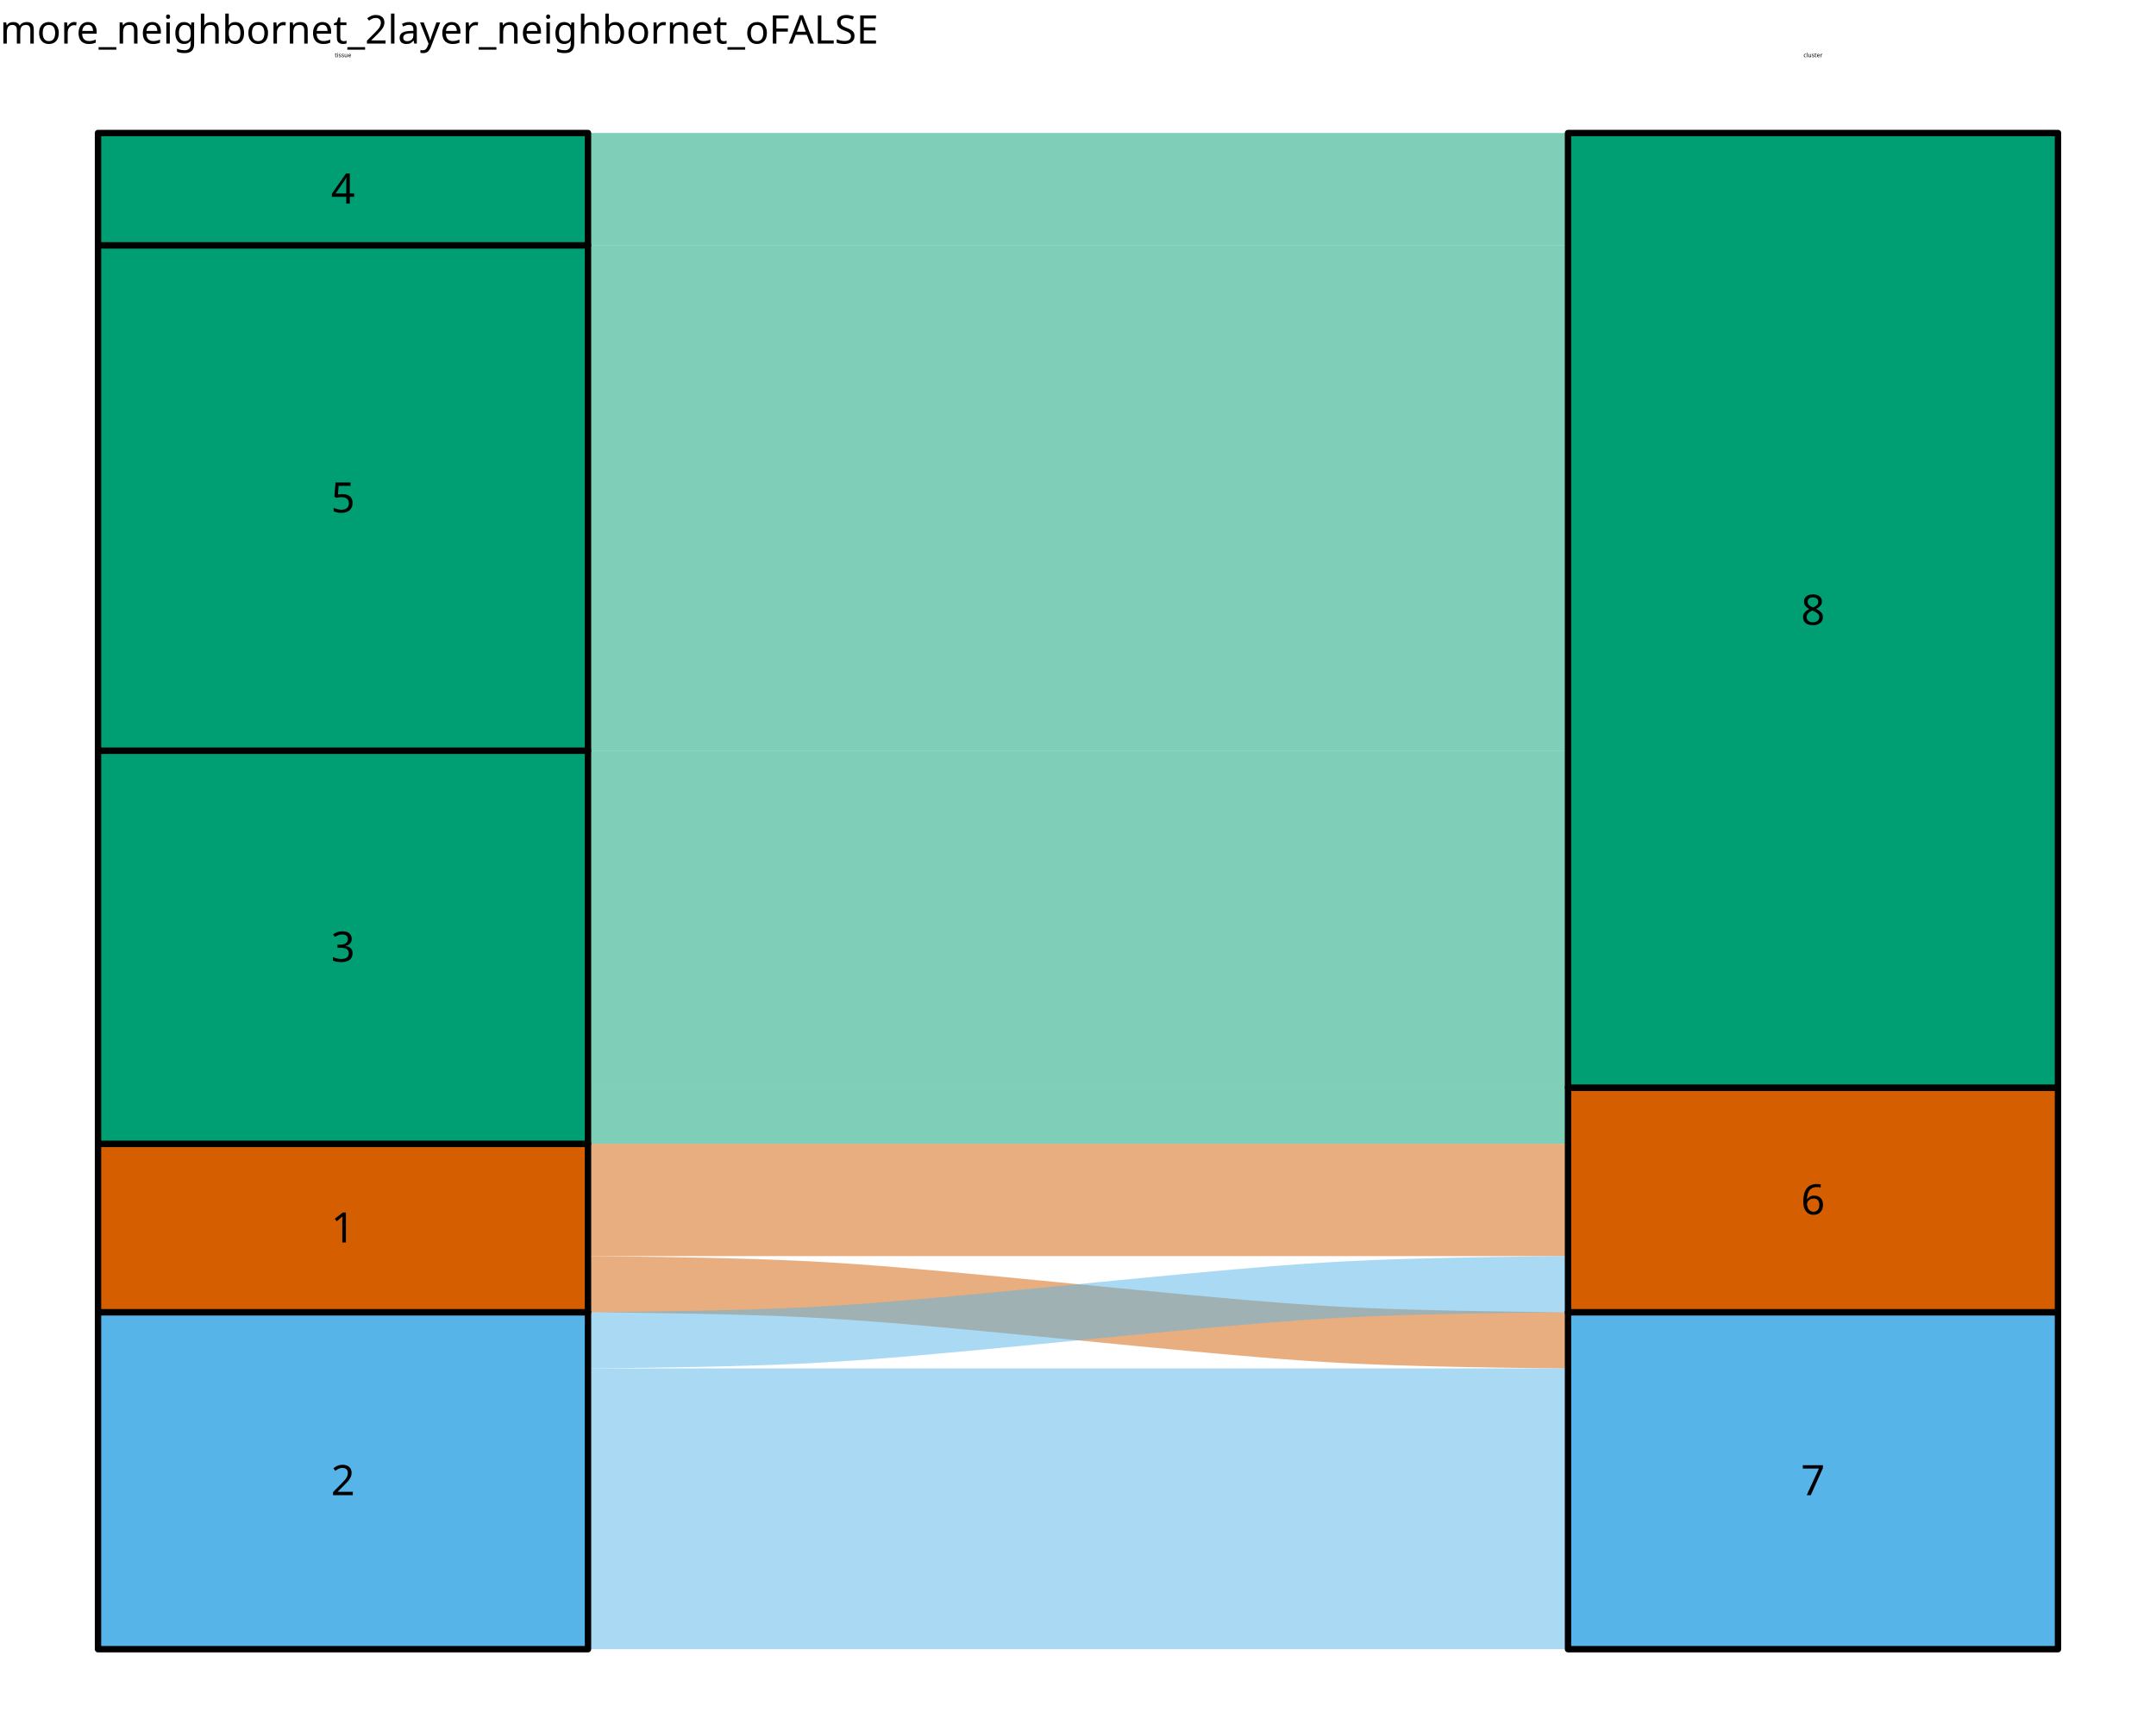
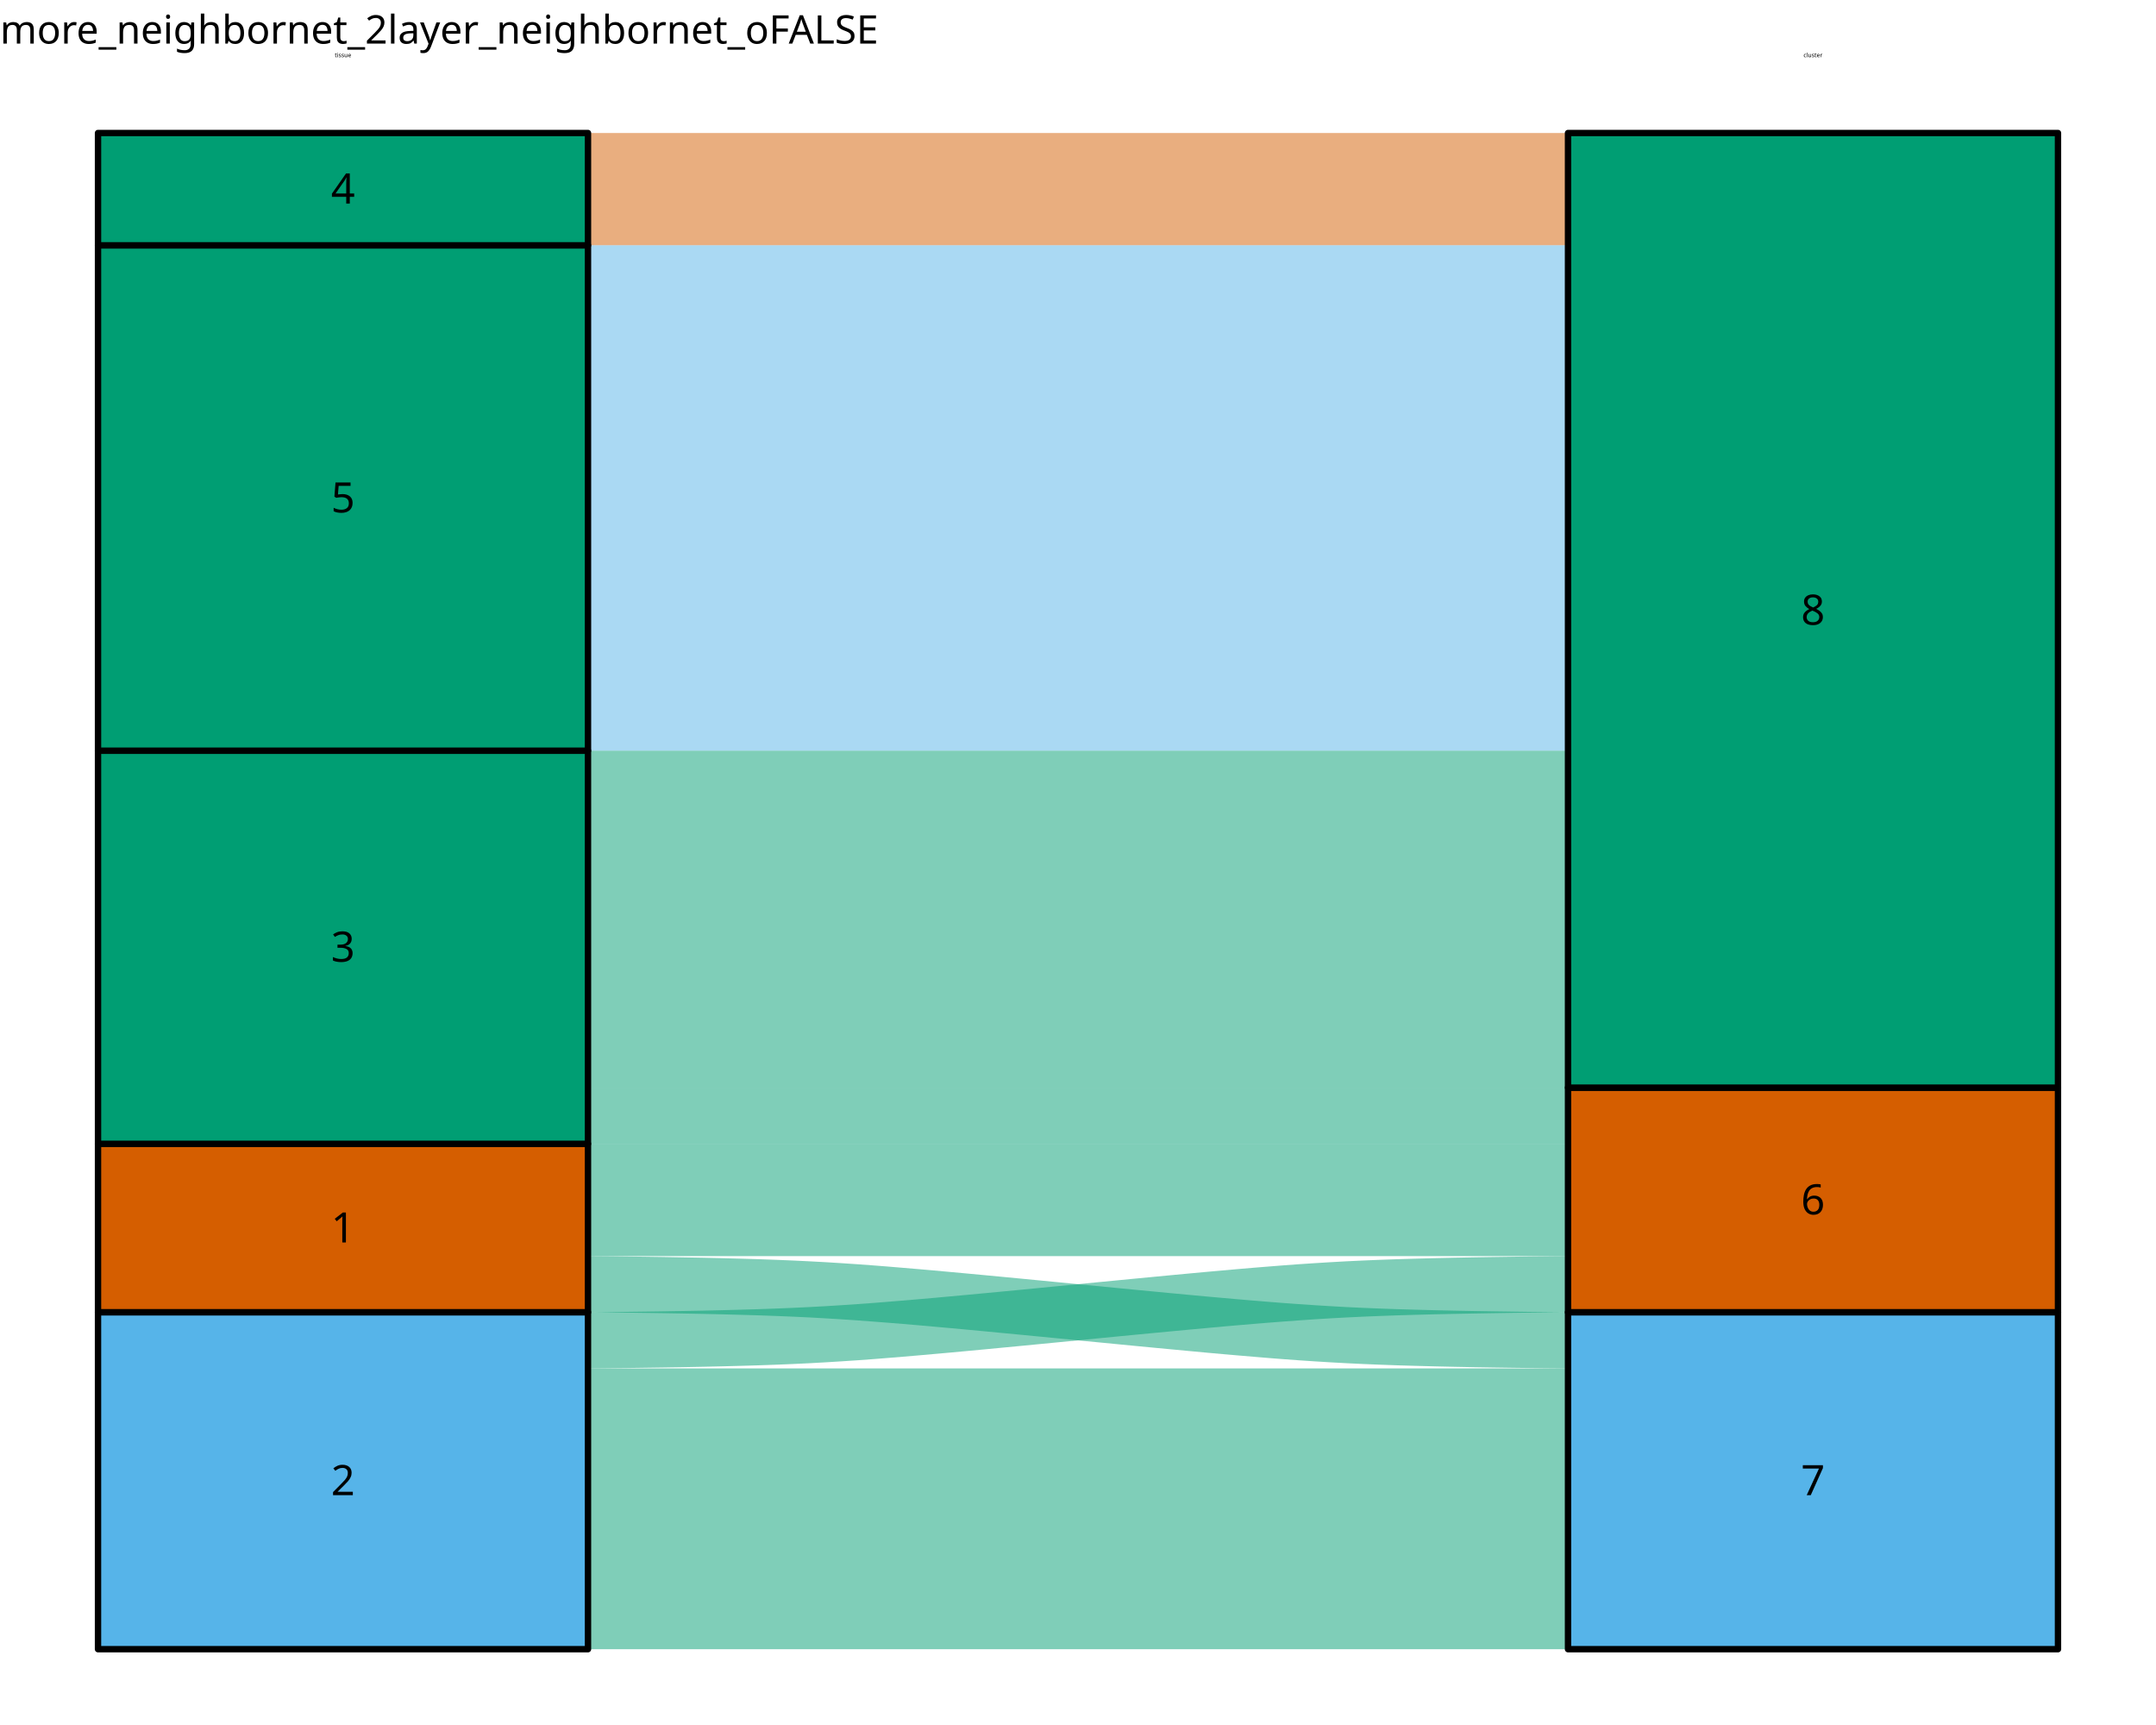
<svg xmlns="http://www.w3.org/2000/svg" class="svglite" data-engine-version="2.0" width="720.00pt" height="576.00pt" viewBox="0 0 720.00 576.00">
  <defs>
    <style type="text/css">
    .svglite line, .svglite polyline, .svglite polygon, .svglite path, .svglite rect, .svglite circle {
      fill: none;
      stroke: #000000;
      stroke-linecap: round;
      stroke-linejoin: round;
      stroke-miterlimit: 10.00;
    }
  </style>
  </defs>
  <rect width="100%" height="100%" style="stroke: none; fill: #FFFFFF;" />
  <defs>
    <clipPath id="cpMC4wMHw3MjAuMDB8MC4wMHw1NzYuMDA=">
      <rect x="0.00" y="0.00" width="720.00" height="576.00" />
    </clipPath>
  </defs>
  <g clip-path="url(#cpMC4wMHw3MjAuMDB8MC4wMHw1NzYuMDA=)">
</g>
  <defs>
    <clipPath id="cpMC4wMHw3MjAuMDB8MTkuMTB8NTc2LjAw">
      <rect x="0.00" y="19.10" width="720.00" height="556.90" />
    </clipPath>
  </defs>
  <g clip-path="url(#cpMC4wMHw3MjAuMDB8MTkuMTB8NTc2LjAw)">
-     <polygon points="32.73,81.91 196.36,81.91 196.45,81.91 197.01,81.91 198.41,81.91 200.89,81.91 204.54,81.91 209.29,81.91 214.95,81.91 221.23,81.91 227.85,81.91 234.56,81.91 241.16,81.91 247.54,81.91 253.64,81.91 259.46,81.91 265.06,81.91 270.48,81.91 275.82,81.91 281.16,81.91 286.58,81.91 291.82,81.91 296.61,81.91 301.55,81.91 306.68,81.91 312.00,81.91 317.51,81.91 323.22,81.91 329.12,81.91 335.18,81.91 341.38,81.91 347.70,81.91 354.10,81.91 360.53,81.91 366.95,81.91 373.34,81.91 379.64,81.91 385.82,81.91 391.86,81.91 397.73,81.91 403.40,81.91 408.89,81.91 414.17,81.91 419.27,81.91 424.19,81.91 428.18,81.91 433.74,81.91 439.15,81.91 444.48,81.91 449.82,81.91 455.26,81.91 460.86,81.91 466.70,81.91 472.82,81.91 479.21,81.91 485.82,81.91 492.53,81.91 499.14,81.91 505.39,81.91 511.01,81.91 515.70,81.91 519.29,81.91 521.70,81.91 523.04,81.91 523.56,81.91 523.64,81.91 687.27,81.91 687.27,44.41 523.64,44.41 523.55,44.41 522.99,44.41 521.59,44.41 519.11,44.41 515.46,44.41 510.71,44.41 505.05,44.41 498.77,44.41 492.15,44.41 485.44,44.41 478.84,44.41 472.46,44.41 466.36,44.41 460.54,44.41 454.94,44.41 449.52,44.41 444.18,44.41 438.84,44.41 433.42,44.41 428.18,44.41 423.39,44.41 418.45,44.41 413.32,44.41 408.00,44.41 402.49,44.41 396.78,44.41 390.88,44.41 384.82,44.41 378.62,44.41 372.30,44.41 365.90,44.41 359.47,44.41 353.05,44.41 346.66,44.41 340.36,44.41 334.18,44.41 328.14,44.41 322.27,44.41 316.60,44.41 311.11,44.41 305.83,44.41 300.73,44.41 295.81,44.41 291.82,44.41 286.26,44.41 280.85,44.41 275.52,44.41 270.18,44.41 264.74,44.41 259.14,44.41 253.30,44.41 247.18,44.41 240.79,44.41 234.18,44.41 227.47,44.41 220.86,44.41 214.61,44.41 208.99,44.41 204.30,44.41 200.71,44.41 198.30,44.41 196.96,44.41 196.44,44.41 196.36,44.41 32.73,44.41 " style="stroke-width: 1.07; stroke: none; fill: #009E73; fill-opacity: 0.50;" />
-     <polygon points="32.73,250.67 196.36,250.67 196.45,250.67 197.01,250.67 198.41,250.67 200.89,250.67 204.54,250.67 209.29,250.67 214.95,250.67 221.23,250.67 227.85,250.67 234.56,250.67 241.16,250.67 247.54,250.67 253.64,250.67 259.46,250.67 265.06,250.67 270.48,250.67 275.82,250.67 281.16,250.67 286.58,250.67 291.82,250.67 296.61,250.67 301.55,250.67 306.68,250.67 312.00,250.67 317.51,250.67 323.22,250.67 329.12,250.67 335.18,250.67 341.38,250.67 347.70,250.67 354.10,250.67 360.53,250.67 366.95,250.67 373.34,250.67 379.64,250.67 385.82,250.67 391.86,250.67 397.73,250.67 403.40,250.67 408.89,250.67 414.17,250.67 419.27,250.67 424.19,250.67 428.18,250.67 433.74,250.67 439.15,250.67 444.48,250.67 449.82,250.67 455.26,250.67 460.86,250.67 466.70,250.67 472.82,250.67 479.21,250.67 485.82,250.67 492.53,250.67 499.14,250.67 505.39,250.67 511.01,250.67 515.70,250.67 519.29,250.67 521.70,250.67 523.04,250.67 523.56,250.67 523.64,250.67 687.27,250.67 687.27,81.91 523.64,81.91 523.55,81.91 522.99,81.91 521.59,81.91 519.11,81.91 515.46,81.91 510.71,81.91 505.05,81.91 498.77,81.91 492.15,81.91 485.44,81.91 478.84,81.91 472.46,81.91 466.36,81.91 460.54,81.91 454.94,81.91 449.52,81.91 444.18,81.91 438.84,81.91 433.42,81.91 428.18,81.91 423.39,81.91 418.45,81.91 413.32,81.91 408.00,81.91 402.49,81.91 396.78,81.91 390.88,81.91 384.82,81.91 378.62,81.91 372.30,81.91 365.90,81.91 359.47,81.91 353.05,81.91 346.66,81.91 340.36,81.91 334.18,81.91 328.14,81.91 322.27,81.91 316.60,81.91 311.11,81.91 305.83,81.91 300.73,81.91 295.81,81.91 291.82,81.91 286.26,81.91 280.85,81.91 275.52,81.91 270.18,81.91 264.74,81.91 259.14,81.91 253.30,81.91 247.18,81.91 240.79,81.91 234.18,81.91 227.47,81.91 220.86,81.91 214.61,81.91 208.99,81.91 204.30,81.91 200.71,81.91 198.30,81.91 196.96,81.91 196.44,81.91 196.36,81.91 32.73,81.91 " style="stroke-width: 1.07; stroke: none; fill: #009E73; fill-opacity: 0.50;" />
+     <polygon points="32.73,81.91 196.36,81.91 196.45,81.91 197.01,81.91 198.41,81.91 200.89,81.91 204.54,81.91 209.29,81.91 214.95,81.91 221.23,81.91 227.85,81.91 234.56,81.91 241.16,81.91 247.54,81.91 253.64,81.91 259.46,81.91 265.06,81.91 270.48,81.91 275.82,81.91 281.16,81.91 286.58,81.91 291.82,81.91 296.61,81.91 301.55,81.91 306.68,81.91 312.00,81.91 317.51,81.91 323.22,81.91 329.12,81.91 335.18,81.91 341.38,81.91 347.70,81.91 354.10,81.91 360.53,81.91 366.95,81.91 373.34,81.91 379.64,81.91 385.82,81.91 391.86,81.91 397.73,81.91 403.40,81.91 408.89,81.91 414.17,81.91 419.27,81.91 424.19,81.91 428.18,81.91 433.74,81.91 439.15,81.91 444.48,81.91 449.82,81.91 455.26,81.91 460.86,81.91 466.70,81.91 472.82,81.91 479.21,81.91 485.82,81.91 492.53,81.91 499.14,81.91 505.39,81.91 511.01,81.91 515.70,81.91 519.29,81.91 521.70,81.91 523.04,81.91 523.56,81.91 523.64,81.91 687.27,81.91 687.27,44.41 523.64,44.41 523.55,44.41 522.99,44.41 521.59,44.41 519.11,44.41 515.46,44.41 510.71,44.41 505.05,44.41 498.77,44.41 492.15,44.41 485.44,44.41 478.84,44.41 472.46,44.41 466.36,44.41 460.54,44.41 454.94,44.41 449.52,44.41 444.18,44.41 438.84,44.41 433.42,44.41 428.18,44.41 423.39,44.41 418.45,44.41 413.32,44.41 408.00,44.41 402.49,44.41 396.78,44.41 390.88,44.41 384.82,44.41 378.62,44.41 372.30,44.41 365.90,44.41 359.47,44.41 353.05,44.41 346.66,44.41 340.36,44.41 334.18,44.41 328.14,44.41 322.27,44.41 316.60,44.41 311.11,44.41 305.83,44.41 300.73,44.41 295.81,44.41 291.82,44.41 286.26,44.41 280.85,44.41 275.52,44.41 270.18,44.41 264.74,44.41 259.14,44.41 253.30,44.41 247.18,44.41 240.79,44.41 234.18,44.41 227.47,44.41 220.86,44.41 214.61,44.41 208.99,44.41 204.30,44.41 200.71,44.41 198.30,44.41 196.96,44.41 196.44,44.41 196.36,44.41 32.73,44.41 " style="stroke-width: 1.07; stroke: none; fill: #D55E00; fill-opacity: 0.50;" />
+     <polygon points="32.73,250.67 196.36,250.67 196.45,250.67 197.01,250.67 198.41,250.67 200.89,250.67 204.54,250.67 209.29,250.67 214.95,250.67 221.23,250.67 227.85,250.67 234.56,250.67 241.16,250.67 247.54,250.67 253.64,250.67 259.46,250.67 265.06,250.67 270.48,250.67 275.82,250.67 281.16,250.67 286.58,250.67 291.82,250.67 296.61,250.67 301.55,250.67 306.68,250.67 312.00,250.67 317.51,250.67 323.22,250.67 329.12,250.67 335.18,250.67 341.38,250.67 347.70,250.67 354.10,250.67 360.53,250.67 366.95,250.67 373.34,250.67 379.64,250.67 385.82,250.67 391.86,250.67 397.73,250.67 403.40,250.67 408.89,250.67 414.17,250.67 419.27,250.67 424.19,250.67 428.18,250.67 433.74,250.67 439.15,250.67 444.48,250.67 449.82,250.67 455.26,250.67 460.86,250.67 466.70,250.67 472.82,250.67 479.21,250.67 485.82,250.67 492.53,250.67 499.14,250.67 505.39,250.67 511.01,250.67 515.70,250.67 519.29,250.67 521.70,250.67 523.04,250.67 523.56,250.67 523.64,250.67 687.27,250.67 687.27,81.91 523.64,81.91 523.55,81.91 522.99,81.91 521.59,81.91 519.11,81.91 515.46,81.91 510.71,81.91 505.05,81.91 498.77,81.91 492.15,81.91 485.44,81.91 478.84,81.91 472.46,81.91 466.36,81.91 460.54,81.91 454.94,81.91 449.52,81.91 444.18,81.91 438.84,81.91 433.42,81.91 428.18,81.91 423.39,81.91 418.45,81.91 413.32,81.91 408.00,81.91 402.49,81.91 396.78,81.91 390.88,81.91 384.82,81.91 378.62,81.91 372.30,81.91 365.90,81.91 359.47,81.91 353.05,81.91 346.66,81.91 340.36,81.91 334.18,81.91 328.14,81.91 322.27,81.91 316.60,81.91 311.11,81.91 305.83,81.91 300.73,81.91 295.81,81.91 291.82,81.91 286.26,81.91 280.85,81.91 275.52,81.91 270.18,81.91 264.74,81.91 259.14,81.91 253.30,81.91 247.18,81.91 240.79,81.91 234.18,81.91 227.47,81.91 220.86,81.91 214.61,81.91 208.99,81.91 204.30,81.91 200.71,81.91 198.30,81.91 196.96,81.91 196.44,81.91 196.36,81.91 32.73,81.91 " style="stroke-width: 1.07; stroke: none; fill: #56B4E9; fill-opacity: 0.50;" />
    <polygon points="32.73,381.93 196.36,381.93 196.45,381.93 197.01,381.93 198.41,381.93 200.89,381.93 204.54,381.93 209.29,381.93 214.95,381.93 221.23,381.93 227.85,381.93 234.56,381.93 241.16,381.93 247.54,381.93 253.64,381.93 259.46,381.93 265.06,381.93 270.48,381.93 275.82,381.93 281.16,381.93 286.58,381.93 291.82,381.93 296.61,381.93 301.55,381.93 306.68,381.93 312.00,381.93 317.51,381.93 323.22,381.93 329.12,381.93 335.18,381.93 341.38,381.93 347.70,381.93 354.10,381.93 360.53,381.93 366.95,381.93 373.34,381.93 379.64,381.93 385.82,381.93 391.86,381.93 397.73,381.93 403.40,381.93 408.89,381.93 414.17,381.93 419.27,381.93 424.19,381.93 428.18,381.93 433.74,381.93 439.15,381.93 444.48,381.93 449.82,381.93 455.26,381.93 460.86,381.93 466.70,381.93 472.82,381.93 479.21,381.93 485.82,381.93 492.53,381.93 499.14,381.93 505.39,381.93 511.01,381.93 515.70,381.93 519.29,381.93 521.70,381.93 523.04,381.93 523.56,381.93 523.64,381.93 687.27,381.93 687.27,363.18 523.64,363.18 523.55,363.18 522.99,363.18 521.59,363.18 519.11,363.18 515.46,363.18 510.71,363.18 505.05,363.18 498.77,363.18 492.15,363.18 485.44,363.18 478.84,363.18 472.46,363.18 466.36,363.18 460.54,363.18 454.94,363.18 449.52,363.18 444.18,363.18 438.84,363.18 433.42,363.18 428.18,363.18 423.39,363.18 418.45,363.18 413.32,363.18 408.00,363.18 402.49,363.18 396.78,363.18 390.88,363.18 384.82,363.18 378.62,363.18 372.30,363.18 365.90,363.18 359.47,363.18 353.05,363.18 346.66,363.18 340.36,363.18 334.18,363.18 328.14,363.18 322.27,363.18 316.60,363.18 311.11,363.18 305.83,363.18 300.73,363.18 295.81,363.18 291.82,363.18 286.26,363.18 280.85,363.18 275.52,363.18 270.18,363.18 264.74,363.18 259.14,363.18 253.30,363.18 247.18,363.18 240.79,363.18 234.18,363.18 227.47,363.18 220.86,363.18 214.61,363.18 208.99,363.18 204.30,363.18 200.71,363.18 198.30,363.18 196.96,363.18 196.44,363.18 196.36,363.18 32.73,363.18 " style="stroke-width: 1.07; stroke: none; fill: #009E73; fill-opacity: 0.50;" />
    <polygon points="32.73,363.18 196.36,363.18 196.45,363.18 197.01,363.18 198.41,363.18 200.89,363.18 204.54,363.18 209.29,363.18 214.95,363.18 221.23,363.18 227.85,363.18 234.56,363.18 241.16,363.18 247.54,363.18 253.64,363.18 259.46,363.18 265.06,363.18 270.48,363.18 275.82,363.18 281.16,363.18 286.58,363.18 291.82,363.18 296.61,363.18 301.55,363.18 306.68,363.18 312.00,363.18 317.51,363.18 323.22,363.18 329.12,363.18 335.18,363.18 341.38,363.18 347.70,363.18 354.10,363.18 360.53,363.18 366.95,363.18 373.34,363.18 379.64,363.18 385.82,363.18 391.86,363.18 397.73,363.18 403.40,363.18 408.89,363.18 414.17,363.18 419.27,363.18 424.19,363.18 428.18,363.18 433.74,363.18 439.15,363.18 444.48,363.18 449.82,363.18 455.26,363.18 460.86,363.18 466.70,363.18 472.82,363.18 479.21,363.18 485.82,363.18 492.53,363.18 499.14,363.18 505.39,363.18 511.01,363.18 515.70,363.18 519.29,363.18 521.70,363.18 523.04,363.18 523.56,363.18 523.64,363.18 687.27,363.18 687.27,250.67 523.64,250.67 523.55,250.67 522.99,250.67 521.59,250.67 519.11,250.67 515.46,250.67 510.71,250.67 505.05,250.67 498.77,250.67 492.15,250.67 485.44,250.67 478.84,250.67 472.46,250.67 466.36,250.67 460.54,250.67 454.94,250.67 449.52,250.67 444.18,250.67 438.84,250.67 433.42,250.67 428.18,250.67 423.39,250.67 418.45,250.67 413.32,250.67 408.00,250.67 402.49,250.67 396.78,250.67 390.88,250.67 384.82,250.67 378.62,250.67 372.30,250.67 365.90,250.67 359.47,250.67 353.05,250.67 346.66,250.67 340.36,250.67 334.18,250.67 328.14,250.67 322.27,250.67 316.60,250.67 311.11,250.67 305.83,250.67 300.73,250.67 295.81,250.67 291.82,250.67 286.26,250.67 280.85,250.67 275.52,250.67 270.18,250.67 264.74,250.67 259.14,250.67 253.30,250.67 247.18,250.67 240.79,250.67 234.18,250.67 227.47,250.67 220.86,250.67 214.61,250.67 208.99,250.67 204.30,250.67 200.71,250.67 198.30,250.67 196.96,250.67 196.44,250.67 196.36,250.67 32.73,250.67 " style="stroke-width: 1.07; stroke: none; fill: #009E73; fill-opacity: 0.50;" />
-     <polygon points="32.73,419.43 196.36,419.43 196.45,419.43 197.01,419.43 198.41,419.43 200.89,419.43 204.54,419.43 209.29,419.43 214.95,419.43 221.23,419.43 227.85,419.43 234.56,419.43 241.16,419.43 247.54,419.43 253.64,419.43 259.46,419.43 265.06,419.43 270.48,419.43 275.82,419.43 281.16,419.43 286.58,419.43 291.82,419.43 296.61,419.43 301.55,419.43 306.68,419.43 312.00,419.43 317.51,419.43 323.22,419.43 329.12,419.43 335.18,419.43 341.38,419.43 347.70,419.43 354.10,419.43 360.53,419.43 366.95,419.43 373.34,419.43 379.64,419.43 385.82,419.43 391.86,419.43 397.73,419.43 403.40,419.43 408.89,419.43 414.17,419.43 419.27,419.43 424.19,419.43 428.18,419.43 433.74,419.43 439.15,419.43 444.48,419.43 449.82,419.43 455.26,419.43 460.86,419.43 466.70,419.43 472.82,419.43 479.21,419.43 485.82,419.43 492.53,419.43 499.14,419.43 505.39,419.43 511.01,419.43 515.70,419.43 519.29,419.43 521.70,419.43 523.04,419.43 523.56,419.43 523.64,419.43 687.27,419.43 687.27,381.93 523.64,381.93 523.55,381.93 522.99,381.93 521.59,381.93 519.11,381.93 515.46,381.93 510.71,381.93 505.05,381.93 498.77,381.93 492.15,381.93 485.44,381.93 478.84,381.93 472.46,381.93 466.36,381.93 460.54,381.93 454.94,381.93 449.52,381.93 444.18,381.93 438.84,381.93 433.42,381.93 428.18,381.93 423.39,381.93 418.45,381.93 413.32,381.93 408.00,381.93 402.49,381.93 396.78,381.93 390.88,381.93 384.82,381.93 378.62,381.93 372.30,381.93 365.90,381.93 359.47,381.93 353.05,381.93 346.66,381.93 340.36,381.93 334.18,381.93 328.14,381.93 322.27,381.93 316.60,381.93 311.11,381.93 305.83,381.93 300.73,381.93 295.81,381.93 291.82,381.93 286.26,381.93 280.85,381.93 275.52,381.93 270.18,381.93 264.74,381.93 259.14,381.93 253.30,381.93 247.18,381.93 240.79,381.93 234.18,381.93 227.47,381.93 220.86,381.93 214.61,381.93 208.99,381.93 204.30,381.93 200.71,381.93 198.30,381.93 196.96,381.93 196.44,381.93 196.36,381.93 32.73,381.93 " style="stroke-width: 1.07; stroke: none; fill: #D55E00; fill-opacity: 0.50;" />
-     <polygon points="32.73,438.18 196.36,438.18 196.45,438.18 197.01,438.19 198.40,438.20 200.88,438.22 204.53,438.26 209.28,438.31 214.94,438.39 221.22,438.48 227.84,438.59 234.54,438.72 241.14,438.87 247.52,439.04 253.61,439.22 259.44,439.43 265.03,439.66 270.46,439.92 275.80,440.22 281.13,440.55 286.55,440.92 291.82,441.31 296.60,441.68 301.53,442.08 306.65,442.52 311.95,442.99 317.45,443.48 323.15,444.01 329.03,444.56 335.08,445.14 341.27,445.73 347.57,446.34 353.95,446.96 360.36,447.59 366.78,448.22 373.15,448.84 379.44,449.45 385.62,450.04 391.65,450.61 397.51,451.16 403.18,451.69 408.66,452.18 413.94,452.64 419.04,453.07 423.95,453.48 428.18,453.81 433.73,454.22 439.14,454.58 444.48,454.91 449.82,455.20 455.25,455.46 460.85,455.69 466.69,455.90 472.81,456.08 479.19,456.25 485.80,456.40 492.51,456.53 499.12,456.64 505.37,456.73 510.99,456.80 515.68,456.86 519.27,456.89 521.69,456.92 523.04,456.93 523.56,456.93 523.64,456.93 687.27,456.93 687.27,438.18 523.64,438.18 523.55,438.18 522.99,438.18 521.60,438.16 519.12,438.14 515.47,438.10 510.72,438.05 505.06,437.97 498.78,437.88 492.16,437.77 485.46,437.64 478.86,437.49 472.48,437.32 466.39,437.14 460.56,436.93 454.97,436.70 449.54,436.44 444.20,436.14 438.87,435.81 433.45,435.44 428.18,435.06 423.40,434.68 418.47,434.28 413.35,433.84 408.05,433.37 402.55,432.88 396.85,432.35 390.97,431.80 384.92,431.22 378.73,430.63 372.43,430.02 366.05,429.40 359.64,428.77 353.22,428.14 346.85,427.52 340.56,426.91 334.38,426.32 328.35,425.75 322.49,425.20 316.82,424.68 311.34,424.18 306.06,423.72 300.96,423.29 296.05,422.88 291.82,422.55 286.27,422.14 280.86,421.78 275.52,421.45 270.18,421.16 264.75,420.90 259.15,420.67 253.31,420.46 247.19,420.28 240.81,420.11 234.20,419.96 227.49,419.84 220.88,419.72 214.63,419.63 209.01,419.56 204.32,419.50 200.73,419.47 198.31,419.45 196.96,419.43 196.44,419.43 196.36,419.43 32.73,419.43 " style="stroke-width: 1.07; stroke: none; fill: #D55E00; fill-opacity: 0.50;" />
-     <polygon points="32.73,456.93 196.36,456.93 196.45,456.93 197.01,456.93 198.40,456.91 200.88,456.89 204.53,456.85 209.28,456.80 214.94,456.72 221.22,456.63 227.84,456.52 234.54,456.39 241.14,456.24 247.52,456.07 253.61,455.89 259.44,455.68 265.03,455.45 270.46,455.19 275.80,454.89 281.13,454.56 286.55,454.20 291.82,453.81 296.60,453.43 301.53,453.03 306.65,452.59 311.95,452.12 317.45,451.63 323.15,451.10 329.03,450.55 335.08,449.97 341.27,449.38 347.57,448.77 353.95,448.15 360.36,447.52 366.78,446.89 373.15,446.27 379.44,445.66 385.62,445.07 391.65,444.50 397.51,443.95 403.18,443.43 408.66,442.93 413.94,442.47 419.04,442.04 423.95,441.64 428.18,441.31 433.73,440.90 439.14,440.53 444.48,440.20 449.82,439.91 455.25,439.65 460.85,439.42 466.69,439.21 472.81,439.03 479.19,438.86 485.80,438.72 492.51,438.59 499.12,438.48 505.37,438.38 510.99,438.31 515.68,438.26 519.27,438.22 521.69,438.20 523.04,438.18 523.56,438.18 523.64,438.18 687.27,438.18 687.27,419.43 523.64,419.43 523.55,419.43 522.99,419.43 521.60,419.45 519.12,419.47 515.47,419.51 510.72,419.56 505.06,419.64 498.78,419.73 492.16,419.84 485.46,419.97 478.86,420.12 472.48,420.29 466.39,420.47 460.56,420.68 454.97,420.91 449.54,421.17 444.20,421.47 438.87,421.80 433.45,422.16 428.18,422.55 423.40,422.93 418.47,423.33 413.35,423.77 408.05,424.24 402.55,424.73 396.85,425.26 390.97,425.81 384.92,426.39 378.73,426.98 372.43,427.59 366.05,428.21 359.64,428.84 353.22,429.47 346.85,430.09 340.56,430.70 334.38,431.29 328.35,431.86 322.49,432.41 316.82,432.93 311.34,433.43 306.06,433.89 300.96,434.32 296.05,434.72 291.82,435.06 286.27,435.46 280.86,435.83 275.52,436.16 270.18,436.45 264.75,436.71 259.15,436.94 253.31,437.15 247.19,437.33 240.81,437.50 234.20,437.65 227.49,437.77 220.88,437.89 214.63,437.98 209.01,438.05 204.32,438.10 200.73,438.14 198.31,438.16 196.96,438.18 196.44,438.18 196.36,438.18 32.73,438.18 " style="stroke-width: 1.07; stroke: none; fill: #56B4E9; fill-opacity: 0.50;" />
-     <polygon points="32.73,550.69 196.36,550.69 196.45,550.69 197.01,550.69 198.41,550.69 200.89,550.69 204.54,550.69 209.29,550.69 214.95,550.69 221.23,550.69 227.85,550.69 234.56,550.69 241.16,550.69 247.54,550.69 253.64,550.69 259.46,550.69 265.06,550.69 270.48,550.69 275.82,550.69 281.16,550.69 286.58,550.69 291.82,550.69 296.61,550.69 301.55,550.69 306.68,550.69 312.00,550.69 317.51,550.69 323.22,550.69 329.12,550.69 335.18,550.69 341.38,550.69 347.70,550.69 354.10,550.69 360.53,550.69 366.95,550.69 373.34,550.69 379.64,550.69 385.82,550.69 391.86,550.69 397.73,550.69 403.40,550.69 408.89,550.69 414.17,550.69 419.27,550.69 424.19,550.69 428.18,550.69 433.74,550.69 439.15,550.69 444.48,550.69 449.82,550.69 455.26,550.69 460.86,550.69 466.70,550.69 472.82,550.69 479.21,550.69 485.82,550.69 492.53,550.69 499.14,550.69 505.39,550.69 511.01,550.69 515.70,550.69 519.29,550.69 521.70,550.69 523.04,550.69 523.56,550.69 523.64,550.69 687.27,550.69 687.27,456.93 523.64,456.93 523.55,456.93 522.99,456.93 521.59,456.93 519.11,456.93 515.46,456.93 510.71,456.93 505.05,456.93 498.77,456.93 492.15,456.93 485.44,456.93 478.84,456.93 472.46,456.93 466.36,456.93 460.54,456.93 454.94,456.93 449.52,456.93 444.18,456.93 438.84,456.93 433.42,456.93 428.18,456.93 423.39,456.93 418.45,456.93 413.32,456.93 408.00,456.93 402.49,456.93 396.78,456.93 390.88,456.93 384.82,456.93 378.62,456.93 372.30,456.93 365.90,456.93 359.47,456.93 353.05,456.93 346.66,456.93 340.36,456.93 334.18,456.93 328.14,456.93 322.27,456.93 316.60,456.93 311.11,456.93 305.83,456.93 300.73,456.93 295.81,456.93 291.82,456.93 286.26,456.93 280.85,456.93 275.52,456.93 270.18,456.93 264.74,456.93 259.14,456.93 253.30,456.93 247.18,456.93 240.79,456.93 234.18,456.93 227.47,456.93 220.86,456.93 214.61,456.93 208.99,456.93 204.30,456.93 200.71,456.93 198.30,456.93 196.96,456.93 196.44,456.93 196.36,456.93 32.73,456.93 " style="stroke-width: 1.07; stroke: none; fill: #56B4E9; fill-opacity: 0.50;" />
+     <polygon points="32.73,419.43 196.36,419.43 196.45,419.43 197.01,419.43 198.41,419.43 200.89,419.43 204.54,419.43 209.29,419.43 214.95,419.43 221.23,419.43 227.85,419.43 234.56,419.43 241.16,419.43 247.54,419.43 253.64,419.43 259.46,419.43 265.06,419.43 270.48,419.43 275.82,419.43 281.16,419.43 286.58,419.43 291.82,419.43 296.61,419.43 301.55,419.43 306.68,419.43 312.00,419.43 317.51,419.43 323.22,419.43 329.12,419.43 335.18,419.43 341.38,419.43 347.70,419.43 354.10,419.43 360.53,419.43 366.95,419.43 373.34,419.43 379.64,419.43 385.82,419.43 391.86,419.43 397.73,419.43 403.40,419.43 408.89,419.43 414.17,419.43 419.27,419.43 424.19,419.43 428.18,419.43 433.74,419.43 439.15,419.43 444.48,419.43 449.82,419.43 455.26,419.43 460.86,419.43 466.70,419.43 472.82,419.43 479.21,419.43 485.82,419.43 492.53,419.43 499.14,419.43 505.39,419.43 511.01,419.43 515.70,419.43 519.29,419.43 521.70,419.43 523.04,419.43 523.56,419.43 523.64,419.43 687.27,419.43 687.27,381.93 523.64,381.93 523.55,381.93 522.99,381.93 521.59,381.93 519.11,381.93 515.46,381.93 510.71,381.93 505.05,381.93 498.77,381.93 492.15,381.93 485.44,381.93 478.84,381.93 472.46,381.93 466.36,381.93 460.54,381.93 454.94,381.93 449.52,381.93 444.18,381.93 438.84,381.93 433.42,381.93 428.18,381.93 423.39,381.93 418.45,381.93 413.32,381.93 408.00,381.93 402.49,381.93 396.78,381.93 390.88,381.93 384.82,381.93 378.62,381.93 372.30,381.93 365.90,381.93 359.47,381.93 353.05,381.93 346.66,381.93 340.36,381.93 334.18,381.93 328.14,381.93 322.27,381.93 316.60,381.93 311.11,381.93 305.83,381.93 300.73,381.93 295.81,381.93 291.82,381.93 286.26,381.93 280.85,381.93 275.52,381.93 270.18,381.93 264.74,381.93 259.14,381.93 253.30,381.93 247.18,381.93 240.79,381.93 234.18,381.93 227.47,381.93 220.86,381.93 214.61,381.93 208.99,381.93 204.30,381.93 200.71,381.93 198.30,381.93 196.96,381.93 196.44,381.93 196.36,381.93 32.73,381.93 " style="stroke-width: 1.07; stroke: none; fill: #009E73; fill-opacity: 0.50;" />
+     <polygon points="32.73,438.18 196.36,438.18 196.45,438.18 197.01,438.19 198.40,438.20 200.88,438.22 204.53,438.26 209.28,438.31 214.94,438.39 221.22,438.48 227.84,438.59 234.54,438.72 241.14,438.87 247.52,439.04 253.61,439.22 259.44,439.43 265.03,439.66 270.46,439.92 275.80,440.22 281.13,440.55 286.55,440.92 291.82,441.31 296.60,441.68 301.53,442.08 306.65,442.52 311.95,442.99 317.45,443.48 323.15,444.01 329.03,444.56 335.08,445.14 341.27,445.73 347.57,446.34 353.95,446.96 360.36,447.59 366.78,448.22 373.15,448.84 379.44,449.45 385.62,450.04 391.65,450.61 397.51,451.16 403.18,451.69 408.66,452.18 413.94,452.64 419.04,453.07 423.95,453.48 428.18,453.81 433.73,454.22 439.14,454.58 444.48,454.91 449.82,455.20 455.25,455.46 460.85,455.69 466.69,455.90 472.81,456.08 479.19,456.25 485.80,456.40 492.51,456.53 499.12,456.64 505.37,456.73 510.99,456.80 515.68,456.86 519.27,456.89 521.69,456.92 523.04,456.93 523.56,456.93 523.64,456.93 687.27,456.93 687.27,438.18 523.64,438.18 523.55,438.18 522.99,438.18 521.60,438.16 519.12,438.14 515.47,438.10 510.72,438.05 505.06,437.97 498.78,437.88 492.16,437.77 485.46,437.64 478.86,437.49 472.48,437.32 466.39,437.14 460.56,436.93 454.97,436.70 449.54,436.44 444.20,436.14 438.87,435.81 433.45,435.44 428.18,435.06 423.40,434.68 418.47,434.28 413.35,433.84 408.05,433.37 402.55,432.88 396.85,432.35 390.97,431.80 384.92,431.22 378.73,430.63 372.43,430.02 366.05,429.40 359.64,428.77 353.22,428.14 346.85,427.52 340.56,426.91 334.38,426.32 328.35,425.75 322.49,425.20 316.82,424.68 311.34,424.18 306.06,423.72 300.96,423.29 296.05,422.88 291.82,422.55 286.27,422.14 280.86,421.78 275.52,421.45 270.18,421.16 264.75,420.90 259.15,420.67 253.31,420.46 247.19,420.28 240.81,420.11 234.20,419.96 227.49,419.84 220.88,419.72 214.63,419.63 209.01,419.56 204.32,419.50 200.73,419.47 198.31,419.45 196.96,419.43 196.44,419.43 196.36,419.43 32.73,419.43 " style="stroke-width: 1.07; stroke: none; fill: #009E73; fill-opacity: 0.50;" />
+     <polygon points="32.73,456.93 196.36,456.93 196.45,456.93 197.01,456.93 198.40,456.91 200.88,456.89 204.53,456.85 209.28,456.80 214.94,456.72 221.22,456.63 227.84,456.52 234.54,456.39 241.14,456.24 247.52,456.07 253.61,455.89 259.44,455.68 265.03,455.45 270.46,455.19 275.80,454.89 281.13,454.56 286.55,454.20 291.82,453.81 296.60,453.43 301.53,453.03 306.65,452.59 311.95,452.12 317.45,451.63 323.15,451.10 329.03,450.55 335.08,449.97 341.27,449.38 347.57,448.77 353.95,448.15 360.36,447.52 366.78,446.89 373.15,446.27 379.44,445.66 385.62,445.07 391.65,444.50 397.51,443.95 403.18,443.43 408.66,442.93 413.94,442.47 419.04,442.04 423.95,441.64 428.18,441.31 433.73,440.90 439.14,440.53 444.48,440.20 449.82,439.91 455.25,439.65 460.85,439.42 466.69,439.21 472.81,439.03 479.19,438.86 485.80,438.72 492.51,438.59 499.12,438.48 505.37,438.38 510.99,438.31 515.68,438.26 519.27,438.22 521.69,438.20 523.04,438.18 523.56,438.18 523.64,438.18 687.27,438.18 687.27,419.43 523.64,419.43 523.55,419.43 522.99,419.43 521.60,419.45 519.12,419.47 515.47,419.51 510.72,419.56 505.06,419.64 498.78,419.73 492.16,419.84 485.46,419.97 478.86,420.12 472.48,420.29 466.39,420.47 460.56,420.68 454.97,420.91 449.54,421.17 444.20,421.47 438.87,421.80 433.45,422.16 428.18,422.55 423.40,422.93 418.47,423.33 413.35,423.77 408.05,424.24 402.55,424.73 396.85,425.26 390.97,425.81 384.92,426.39 378.73,426.98 372.43,427.59 366.05,428.21 359.64,428.84 353.22,429.47 346.85,430.09 340.56,430.70 334.38,431.29 328.35,431.86 322.49,432.41 316.82,432.93 311.34,433.43 306.06,433.89 300.96,434.32 296.05,434.72 291.82,435.06 286.27,435.46 280.86,435.83 275.52,436.16 270.18,436.45 264.75,436.71 259.15,436.94 253.31,437.15 247.19,437.33 240.81,437.50 234.20,437.65 227.49,437.77 220.88,437.89 214.63,437.98 209.01,438.05 204.32,438.10 200.73,438.14 198.31,438.16 196.96,438.18 196.44,438.18 196.36,438.18 32.73,438.18 " style="stroke-width: 1.07; stroke: none; fill: #009E73; fill-opacity: 0.50;" />
+     <polygon points="32.73,550.69 196.36,550.69 196.45,550.69 197.01,550.69 198.41,550.69 200.89,550.69 204.54,550.69 209.29,550.69 214.95,550.69 221.23,550.69 227.85,550.69 234.56,550.69 241.16,550.69 247.54,550.69 253.64,550.69 259.46,550.69 265.06,550.69 270.48,550.69 275.82,550.69 281.16,550.69 286.58,550.69 291.82,550.69 296.61,550.69 301.55,550.69 306.68,550.69 312.00,550.69 317.51,550.69 323.22,550.69 329.12,550.69 335.18,550.69 341.38,550.69 347.70,550.69 354.10,550.69 360.53,550.69 366.95,550.69 373.34,550.69 379.64,550.69 385.82,550.69 391.86,550.69 397.73,550.69 403.40,550.69 408.89,550.69 414.17,550.69 419.27,550.69 424.19,550.69 428.18,550.69 433.74,550.69 439.15,550.69 444.48,550.69 449.82,550.69 455.26,550.69 460.86,550.69 466.70,550.69 472.82,550.69 479.21,550.69 485.82,550.69 492.53,550.69 499.14,550.69 505.39,550.69 511.01,550.69 515.70,550.69 519.29,550.69 521.70,550.69 523.04,550.69 523.56,550.69 523.64,550.69 687.27,550.69 687.27,456.93 523.64,456.93 523.55,456.93 522.99,456.93 521.59,456.93 519.11,456.93 515.46,456.93 510.71,456.93 505.05,456.93 498.77,456.93 492.15,456.93 485.44,456.93 478.84,456.93 472.46,456.93 466.36,456.93 460.54,456.93 454.94,456.93 449.52,456.93 444.18,456.93 438.84,456.93 433.42,456.93 428.18,456.93 423.39,456.93 418.45,456.93 413.32,456.93 408.00,456.93 402.49,456.93 396.78,456.93 390.88,456.93 384.82,456.93 378.62,456.93 372.30,456.93 365.90,456.93 359.47,456.93 353.05,456.93 346.66,456.93 340.36,456.93 334.18,456.93 328.14,456.93 322.27,456.93 316.60,456.93 311.11,456.93 305.83,456.93 300.73,456.93 295.81,456.93 291.82,456.93 286.26,456.93 280.85,456.93 275.52,456.93 270.18,456.93 264.74,456.93 259.14,456.93 253.30,456.93 247.18,456.93 240.79,456.93 234.18,456.93 227.47,456.93 220.86,456.93 214.61,456.93 208.99,456.93 204.30,456.93 200.71,456.93 198.30,456.93 196.96,456.93 196.44,456.93 196.36,456.93 32.73,456.93 " style="stroke-width: 1.07; stroke: none; fill: #009E73; fill-opacity: 0.50;" />
    <polygon points="32.73,438.18 196.36,438.18 196.36,550.69 32.73,550.69 32.73,438.18 " style="stroke-width: 2.13; stroke-linecap: butt; fill: #56B4E9;" />
    <polygon points="32.73,381.93 196.36,381.93 196.36,438.18 32.73,438.18 32.73,381.93 " style="stroke-width: 2.13; stroke-linecap: butt; fill: #D55E00;" />
    <polygon points="32.73,250.67 196.36,250.67 196.36,381.93 32.73,381.93 32.73,250.67 " style="stroke-width: 2.13; stroke-linecap: butt; fill: #009E73;" />
    <polygon points="32.73,81.91 196.36,81.91 196.36,250.67 32.73,250.67 32.73,81.91 " style="stroke-width: 2.13; stroke-linecap: butt; fill: #009E73;" />
    <polygon points="32.73,44.41 196.36,44.41 196.36,81.91 32.73,81.91 32.73,44.41 " style="stroke-width: 2.13; stroke-linecap: butt; fill: #009E73;" />
    <polygon points="523.64,438.18 687.27,438.18 687.27,550.69 523.64,550.69 523.64,438.18 " style="stroke-width: 2.13; stroke-linecap: butt; fill: #56B4E9;" />
    <polygon points="523.64,363.18 687.27,363.18 687.27,438.18 523.64,438.18 523.64,363.18 " style="stroke-width: 2.13; stroke-linecap: butt; fill: #D55E00;" />
    <polygon points="523.64,44.41 687.27,44.41 687.27,363.18 523.64,363.18 523.64,44.41 " style="stroke-width: 2.13; stroke-linecap: butt; fill: #009E73;" />
    <text x="114.55" y="499.25" text-anchor="middle" style="font-size: 14.00px; font-family: sans;" textLength="7.79px" lengthAdjust="spacingAndGlyphs">2</text>
    <text x="114.55" y="414.87" text-anchor="middle" style="font-size: 14.00px; font-family: sans;" textLength="7.79px" lengthAdjust="spacingAndGlyphs">1</text>
    <text x="114.55" y="321.12" text-anchor="middle" style="font-size: 14.00px; font-family: sans;" textLength="7.79px" lengthAdjust="spacingAndGlyphs">3</text>
    <text x="114.55" y="171.11" text-anchor="middle" style="font-size: 14.00px; font-family: sans;" textLength="7.79px" lengthAdjust="spacingAndGlyphs">5</text>
    <text x="114.55" y="67.98" text-anchor="middle" style="font-size: 14.00px; font-family: sans;" textLength="7.79px" lengthAdjust="spacingAndGlyphs">4</text>
    <text x="605.45" y="499.25" text-anchor="middle" style="font-size: 14.00px; font-family: sans;" textLength="7.79px" lengthAdjust="spacingAndGlyphs">7</text>
    <text x="605.45" y="405.50" text-anchor="middle" style="font-size: 14.00px; font-family: sans;" textLength="7.79px" lengthAdjust="spacingAndGlyphs">6</text>
    <text x="605.45" y="208.61" text-anchor="middle" style="font-size: 14.00px; font-family: sans;" textLength="7.79px" lengthAdjust="spacingAndGlyphs">8</text>
  </g>
  <g clip-path="url(#cpMC4wMHw3MjAuMDB8MC4wMHw1NzYuMDA=)">
    <text x="114.55" y="19.10" text-anchor="middle" style="font-size: 2.00px; font-family: sans;" textLength="5.23px" lengthAdjust="spacingAndGlyphs">tissue</text>
    <text x="605.45" y="19.10" text-anchor="middle" style="font-size: 2.00px; font-family: sans;" textLength="5.89px" lengthAdjust="spacingAndGlyphs">cluster</text>
    <text x="0.00" y="14.56" style="font-size: 13.20px; font-family: sans;" textLength="284.03px" lengthAdjust="spacingAndGlyphs">more_neighbornet_2layer_neighbornet_oFALSE</text>
  </g>
</svg>
